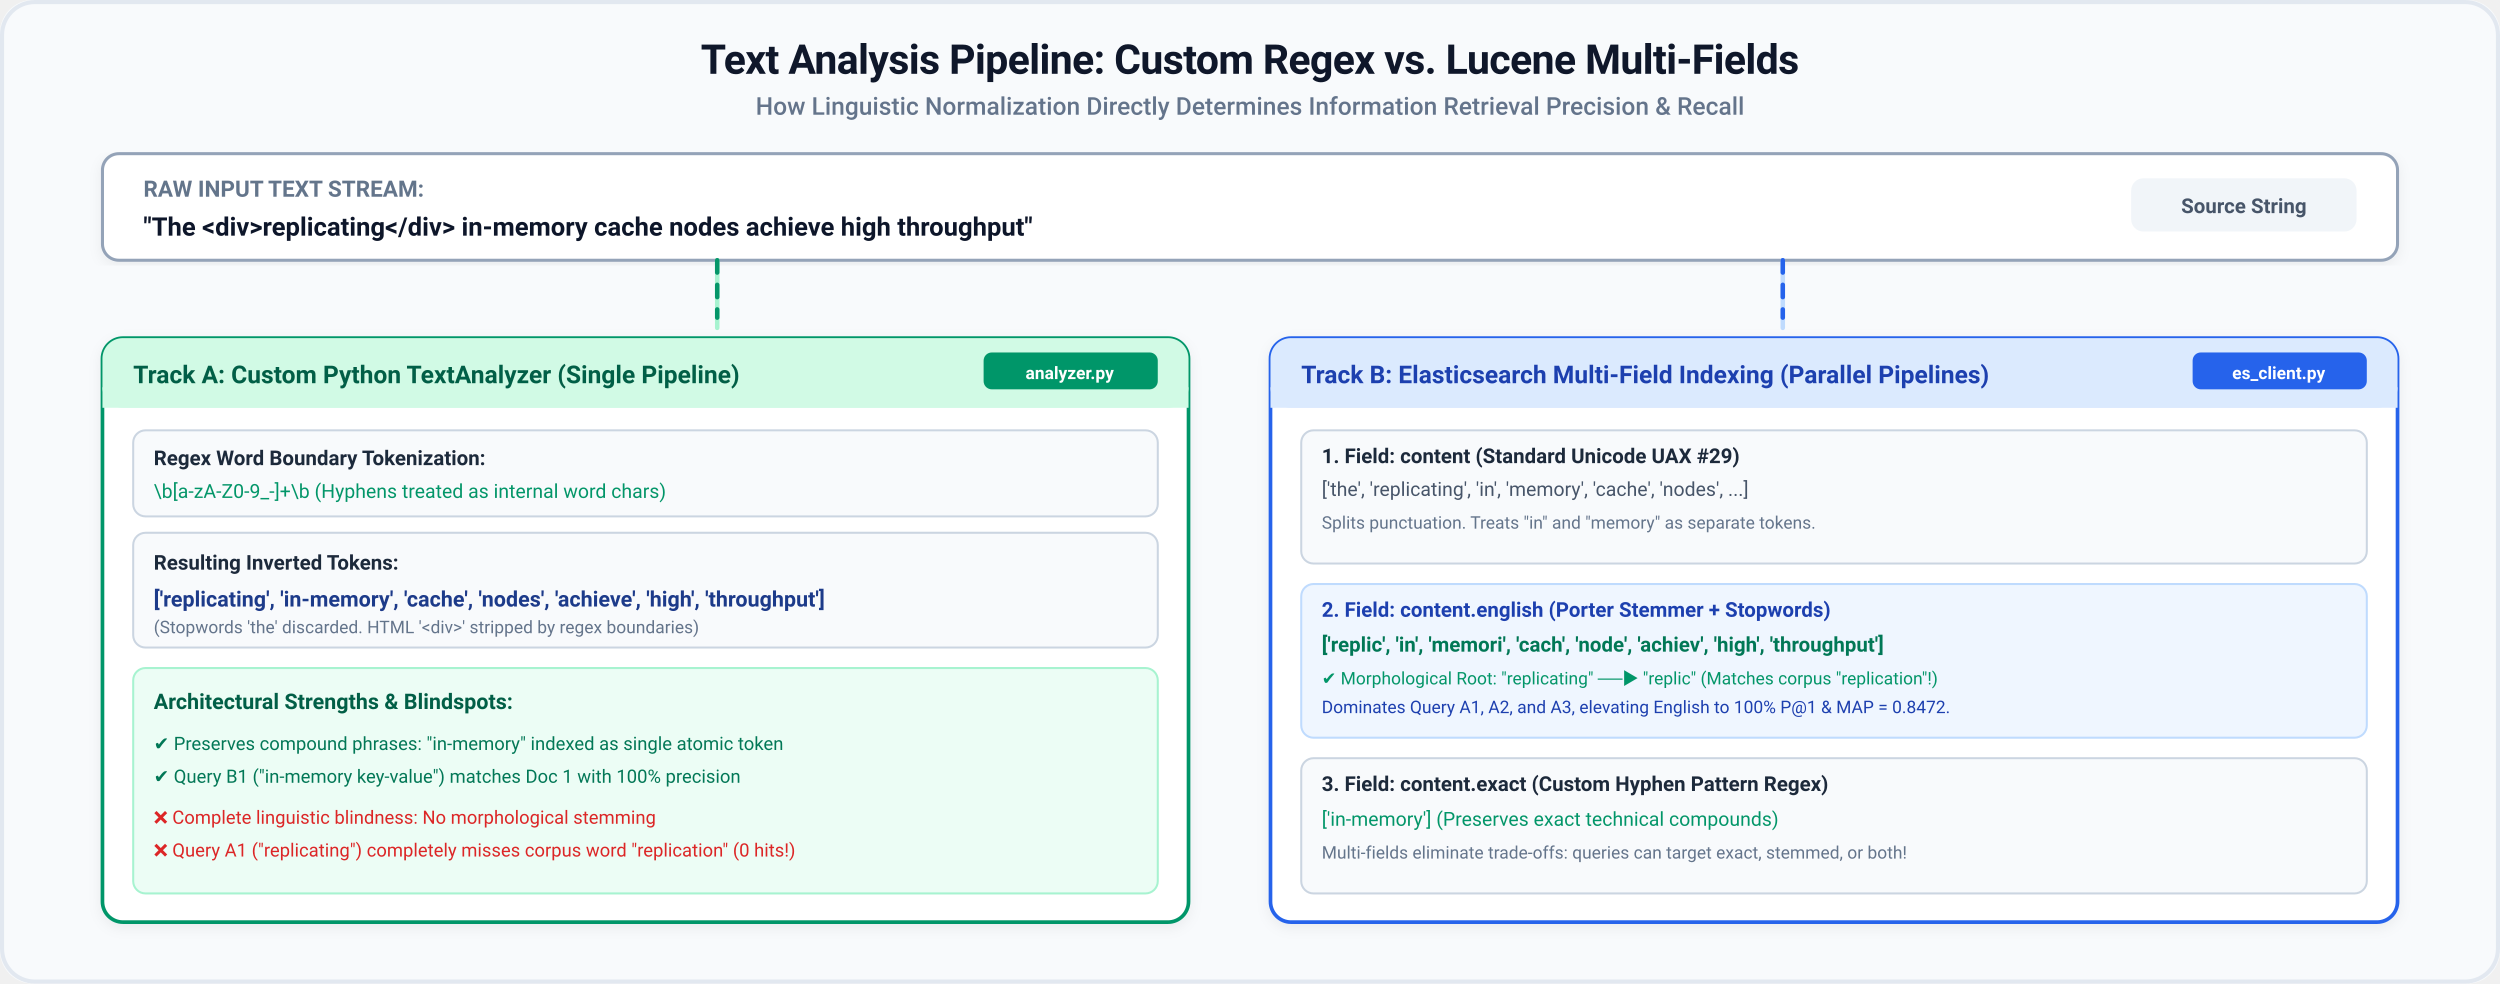
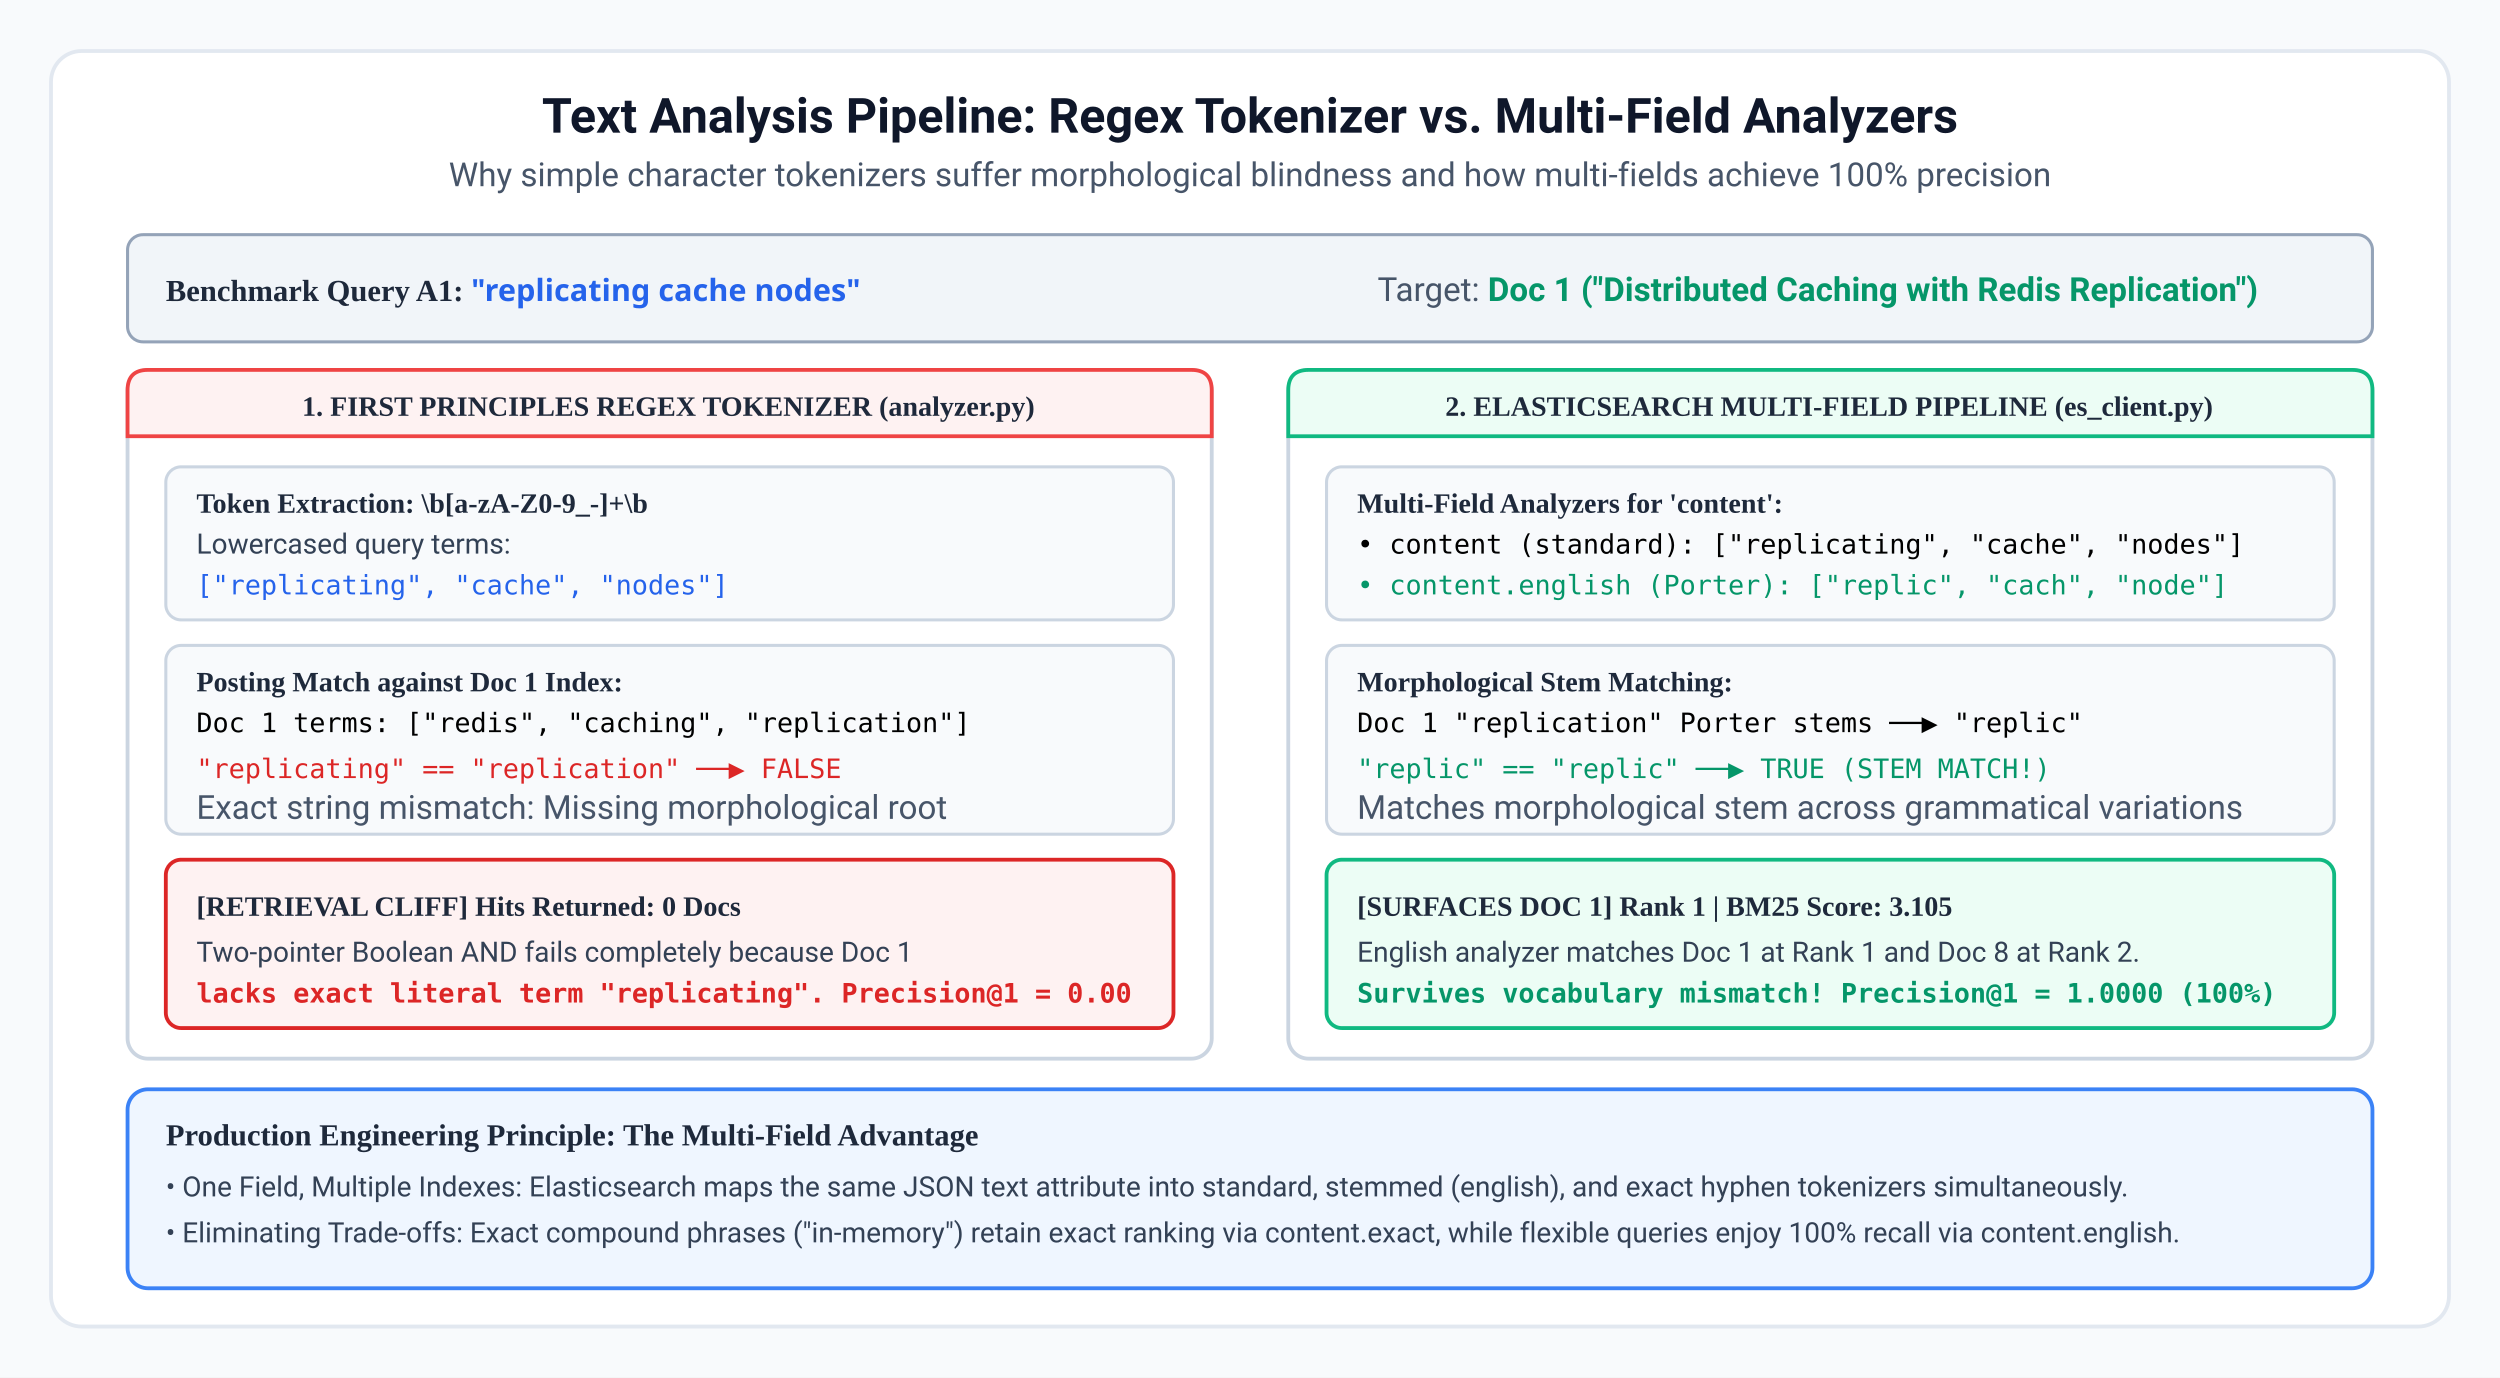
- <svg xmlns="http://www.w3.org/2000/svg" viewBox="0 0 1220 480" width="100%" height="100%">
+ <svg xmlns="http://www.w3.org/2000/svg" viewBox="0 0 980 540" width="100%" height="100%">
  <defs>
-     <marker id="arr-blue" viewBox="0 0 10 10" refX="6" refY="5" markerWidth="6" markerHeight="6" orient="auto-start-reverse">
-       <path d="M 0 1.5 L 8 5 L 0 8.5 z" fill="#2563EB" />
+     <style>
+       .bg { fill: #F8FAFC; }
+       .card { fill: #FFFFFF; stroke: #CBD5E1; stroke-width: 1.5; rx: 8px; }
+       .card-header-blue { fill: #EFF6FF; stroke: #3B82F6; stroke-width: 1.5; }
+       .card-header-green { fill: #ECFDF5; stroke: #10B981; stroke-width: 1.5; }
+       .card-header-red { fill: #FEF2F2; stroke: #EF4444; stroke-width: 1.5; }
+       .card-header-slate { fill: #F1F5F9; stroke: #64748B; stroke-width: 1.5; }
+       .title-text { font-family: -apple-system, BlinkMacSystemFont, "Segoe UI", Roboto, sans-serif; font-weight: 700; font-size: 19px; fill: #0F172A; }
+       .subtitle-text { font-family: -apple-system, BlinkMacSystemFont, "Segoe UI", Roboto, sans-serif; font-size: 13px; fill: #475569; }
+       .body-text { font-family: -apple-system, BlinkMacSystemFont, "Segoe UI", Roboto, sans-serif; font-size: 11px; fill: #334155; }
+       .bold-text { font-weight: 600; fill: #1E293B; }
+       .mono-text { font-family: ui-monospace, SFMono-Regular, Menlo, monospace; font-size: 10.5px; }
+       .badge-text { font-family: ui-monospace, SFMono-Regular, Menlo, monospace; font-size: 10.5px; font-weight: 600; }
+       .flow-line-red { stroke: #DC2626; stroke-width: 2; stroke-dasharray: 6,4; fill: none; animation: flow 1.5s linear infinite; }
+       .flow-line-green { stroke: #059669; stroke-width: 2; stroke-dasharray: 6,4; fill: none; animation: flow 1.5s linear infinite; }
+       .solid-line { stroke: #94A3B8; stroke-width: 1.5; fill: none; }
+       @keyframes flow { to { stroke-dashoffset: -20; } }
+     </style>
+     <marker id="arrow-red" viewBox="0 0 10 10" refX="8" refY="5" markerWidth="6" markerHeight="6" orient="auto-start-reverse">
+       <path d="M 0 1 L 10 5 L 0 9 z" fill="#DC2626" />
    </marker>
-     <marker id="arr-green" viewBox="0 0 10 10" refX="6" refY="5" markerWidth="6" markerHeight="6" orient="auto-start-reverse">
-       <path d="M 0 1.5 L 8 5 L 0 8.5 z" fill="#059669" />
+     <marker id="arrow-green" viewBox="0 0 10 10" refX="8" refY="5" markerWidth="6" markerHeight="6" orient="auto-start-reverse">
+       <path d="M 0 1 L 10 5 L 0 9 z" fill="#059669" />
    </marker>
-     <filter id="shadow" x="-5%" y="-5%" width="110%" height="110%">
-       <feDropShadow dx="0" dy="2" stdDeviation="3" flood-color="#0F172A" flood-opacity="0.06" />
-     </filter>
-     <style>
-       @keyframes flow {
-         from { stroke-dashoffset: 24; }
-         to { stroke-dashoffset: 0; }
-       }
-       .flow-blue {
-         stroke: #2563EB;
-         stroke-width: 2.2;
-         stroke-dasharray: 6 6;
-         animation: flow 1s linear infinite;
-       }
-       .flow-green {
-         stroke: #059669;
-         stroke-width: 2.2;
-         stroke-dasharray: 6 6;
-         animation: flow 1s linear infinite;
-       }
-       .base-line {
-         fill: none;
-         stroke-linecap: round;
-         stroke-linejoin: round;
-       }
-       text {
-         font-family: -apple-system, BlinkMacSystemFont, "Segoe UI", Roboto, "Helvetica Neue", Arial, sans-serif;
-       }
-     </style>
  </defs>
-   <rect width="1220" height="480" fill="#F8FAFC" rx="16" />
-   <rect x="1" y="1" width="1218" height="478" fill="none" stroke="#E2E8F0" stroke-width="2" rx="16" />
-   <text x="610" y="36" text-anchor="middle" font-size="20" font-weight="700" fill="#0F172A" letter-spacing="-0.3">Text Analysis Pipeline: Custom Regex vs. Lucene Multi-Fields</text>
-   <text x="610" y="56" text-anchor="middle" font-size="12" font-weight="500" fill="#64748B">How Linguistic Normalization Directly Determines Information Retrieval Precision &amp; Recall</text>
-   <g filter="url(#shadow)">
-     <rect x="50" y="75" width="1120" height="52" fill="#FFFFFF" stroke="#94A3B8" stroke-width="1.5" rx="8" />
-     <text x="70" y="96" font-size="11" font-weight="700" fill="#64748B">RAW INPUT TEXT STREAM:</text>
-     <text x="70" y="115" font-size="12.5" font-family="monospace" font-weight="700" fill="#0F172A">"The &lt;div&gt;replicating&lt;/div&gt; in-memory cache nodes achieve high throughput"</text>
-     <rect x="1040" y="87" width="110" height="26" fill="#F1F5F9" rx="6" />
-     <text x="1095" y="104" text-anchor="middle" font-size="10" font-weight="700" fill="#475569">Source String</text>
+   <rect width="980" height="540" class="bg" />
+   <rect x="20" y="20" width="940" height="500" fill="#FFFFFF" stroke="#E2E8F0" stroke-width="1.5" rx="12" />
+   <text x="490" y="52" text-anchor="middle" class="title-text">Text Analysis Pipeline: Regex Tokenizer vs. Multi-Field Analyzers</text>
+   <text x="490" y="73" text-anchor="middle" class="subtitle-text">Why simple character tokenizers suffer morphological blindness and how multi-fields achieve 100% precision</text>
+   <g transform="translate(50, 92)">
+     <rect width="880" height="42" fill="#F1F5F9" stroke="#94A3B8" stroke-width="1.2" rx="6" />
+     <text x="15" y="26" class="bold-text" font-size="12" fill="#1E293B">Benchmark Query A1: <tspan fill="#2563EB" font-family="ui-monospace">"replicating cache nodes"</tspan>
+     </text>
+     <text x="490" y="26" class="subtitle-text">Target: <tspan fill="#059669" font-weight="600">Doc 1 ("Distributed Caching with Redis Replication")</tspan>
+     </text>
  </g>
-   <path d="M 350 127 L 350 160" class="base-line" stroke="#A7F3D0" stroke-width="2.2" marker-end="url(#arrow-green)" />
-   <path d="M 350 127 L 350 155" class="base-line flow-green" />
-   <path d="M 870 127 L 870 160" class="base-line" stroke="#BFDBFE" stroke-width="2.2" marker-end="url(#arrow-blue)" />
-   <path d="M 870 127 L 870 155" class="base-line flow-blue" />
-   <g filter="url(#shadow)">
-     <rect x="50" y="165" width="530" height="285" fill="#FFFFFF" stroke="#059669" stroke-width="1.8" rx="10" />
-     <rect x="50" y="165" width="530" height="34" fill="#D1FAE5" rx="10" />
-     <path d="M 50 189 H 580 V 199 H 50 Z" fill="#D1FAE5" />
-     <text x="65" y="187" font-size="12" font-weight="700" fill="#065F46">Track A: Custom Python TextAnalyzer (Single Pipeline)</text>
-     <rect x="480" y="172" width="85" height="18" fill="#059669" rx="4" />
-     <text x="522" y="185" text-anchor="middle" font-size="8.5" font-weight="700" fill="#FFFFFF">analyzer.py</text>
-     <rect x="65" y="210" width="500" height="42" fill="#F8FAFC" stroke="#CBD5E1" rx="6" />
-     <text x="75" y="227" font-size="10" font-weight="700" fill="#1E293B">Regex Word Boundary Tokenization:</text>
-     <text x="75" y="243" font-size="9.5" font-family="monospace" fill="#059669">\b[a-zA-Z0-9_-]+\b (Hyphens treated as internal word chars)</text>
-     <rect x="65" y="260" width="500" height="56" fill="#F8FAFC" stroke="#CBD5E1" rx="6" />
-     <text x="75" y="278" font-size="10" font-weight="700" fill="#1E293B">Resulting Inverted Tokens:</text>
-     <text x="75" y="296" font-size="10.5" font-family="monospace" font-weight="700" fill="#1E3A8A">['replicating', 'in-memory', 'cache', 'nodes', 'achieve', 'high', 'throughput']</text>
-     <text x="75" y="309" font-size="8.5" fill="#64748B">(Stopwords 'the' discarded. HTML '&lt;div&gt;' stripped by regex boundaries)</text>
-     <rect x="65" y="326" width="500" height="110" fill="#ECFDF5" stroke="#A7F3D0" rx="6" />
-     <text x="75" y="346" font-size="10.5" font-weight="700" fill="#065F46">Architectural Strengths &amp; Blindspots:</text>
-     <text x="75" y="366" font-size="9" fill="#047857">✔ Preserves compound phrases: "in-memory" indexed as single atomic token</text>
-     <text x="75" y="382" font-size="9" fill="#047857">✔ Query B1 ("in-memory key-value") matches Doc 1 with 100% precision</text>
-     <text x="75" y="402" font-size="9" fill="#DC2626">❌ Complete linguistic blindness: No morphological stemming</text>
-     <text x="75" y="418" font-size="9" fill="#DC2626">❌ Query A1 ("replicating") completely misses corpus word "replication" (0 hits!)</text>
+   <g transform="translate(50, 145)">
+     <rect width="425" height="270" class="card" stroke="#EF4444" />
+     <path d="M 0 8 Q 0 0 8 0 L 417 0 Q 425 0 425 8 L 425 26 L 0 26 Z" class="card-header-red" />
+     <text x="212" y="18" text-anchor="middle" class="bold-text" fill="#991B1B" font-size="11">1. FIRST PRINCIPLES REGEX TOKENIZER (analyzer.py)</text>
+     <g transform="translate(15, 38)">
+       <rect width="395" height="60" fill="#F8FAFC" stroke="#CBD5E1" stroke-width="1.2" rx="6" />
+       <text x="12" y="18" class="bold-text" font-size="11" fill="#991B1B">Token Extraction: \b[a-zA-Z0-9_-]+\b</text>
+       <text x="12" y="34" class="body-text">Lowercased query terms:</text>
+       <text x="12" y="50" class="mono-text" fill="#2563EB">["replicating", "cache", "nodes"]</text>
+     </g>
+     <g transform="translate(15, 108)">
+       <rect width="395" height="74" fill="#F8FAFC" stroke="#CBD5E1" stroke-width="1.2" rx="6" />
+       <text x="12" y="18" class="bold-text" font-size="11" fill="#991B1B">Posting Match against Doc 1 Index:</text>
+       <text x="12" y="34" class="mono-text">Doc 1 terms: ["redis", "caching", "replication"]</text>
+       <text x="12" y="52" class="mono-text" fill="#DC2626">"replicating" == "replication"  ──▶ FALSE</text>
+       <text x="12" y="68" class="subtitle-text">Exact string mismatch: Missing morphological root</text>
+     </g>
+     <g transform="translate(15, 192)">
+       <rect width="395" height="66" fill="#FEF2F2" stroke="#DC2626" stroke-width="1.5" rx="6" />
+       <text x="12" y="22" class="bold-text" font-size="11" fill="#991B1B">[RETRIEVAL CLIFF] Hits Returned: 0 Docs</text>
+       <text x="12" y="40" class="body-text">Two-pointer Boolean AND fails completely because Doc 1</text>
+       <text x="12" y="56" class="badge-text" fill="#DC2626">lacks exact literal term "replicating". Precision@1 = 0.00</text>
+     </g>
  </g>
-   <g filter="url(#shadow)">
-     <rect x="620" y="165" width="550" height="285" fill="#FFFFFF" stroke="#2563EB" stroke-width="1.8" rx="10" />
-     <rect x="620" y="165" width="550" height="34" fill="#DBEAFE" rx="10" />
-     <path d="M 620 189 H 1170 V 199 H 620 Z" fill="#DBEAFE" />
-     <text x="635" y="187" font-size="12" font-weight="700" fill="#1E40AF">Track B: Elasticsearch Multi-Field Indexing (Parallel Pipelines)</text>
-     <rect x="1070" y="172" width="85" height="18" fill="#2563EB" rx="4" />
-     <text x="1112" y="185" text-anchor="middle" font-size="8.5" font-weight="700" fill="#FFFFFF">es_client.py</text>
-     <rect x="635" y="210" width="520" height="65" fill="#F8FAFC" stroke="#CBD5E1" rx="6" />
-     <text x="645" y="226" font-size="10" font-weight="700" fill="#1E293B">1. Field: content (Standard Unicode UAX #29)</text>
-     <text x="645" y="242" font-size="9.5" font-family="monospace" fill="#475569">['the', 'replicating', 'in', 'memory', 'cache', 'nodes', ...]</text>
-     <text x="645" y="258" font-size="8.5" fill="#64748B">Splits punctuation. Treats "in" and "memory" as separate tokens.</text>
-     <rect x="635" y="285" width="520" height="75" fill="#EFF6FF" stroke="#BFDBFE" rx="6" />
-     <text x="645" y="301" font-size="10" font-weight="700" fill="#1E40AF">2. Field: content.english (Porter Stemmer + Stopwords)</text>
-     <text x="645" y="318" font-size="10" font-family="monospace" font-weight="700" fill="#047857">['replic', 'in', 'memori', 'cach', 'node', 'achiev', 'high', 'throughput']</text>
-     <text x="645" y="334" font-size="8.5" fill="#059669">✔ Morphological Root: "replicating" ──▶ "replic" (Matches corpus "replication"!)</text>
-     <text x="645" y="348" font-size="8.5" fill="#1E40AF">Dominates Query A1, A2, and A3, elevating English to 100% P@1 &amp; MAP = 0.8472.</text>
-     <rect x="635" y="370" width="520" height="66" fill="#F8FAFC" stroke="#CBD5E1" rx="6" />
-     <text x="645" y="386" font-size="10" font-weight="700" fill="#1E293B">3. Field: content.exact (Custom Hyphen Pattern Regex)</text>
-     <text x="645" y="403" font-size="9.5" font-family="monospace" fill="#059669">['in-memory'] (Preserves exact technical compounds)</text>
-     <text x="645" y="419" font-size="8.5" fill="#64748B">Multi-fields eliminate trade-offs: queries can target exact, stemmed, or both!</text>
+   <g transform="translate(505, 145)">
+     <rect width="425" height="270" class="card" stroke="#10B981" />
+     <path d="M 0 8 Q 0 0 8 0 L 417 0 Q 425 0 425 8 L 425 26 L 0 26 Z" class="card-header-green" />
+     <text x="212" y="18" text-anchor="middle" class="bold-text" fill="#065F46" font-size="11">2. ELASTICSEARCH MULTI-FIELD PIPELINE (es_client.py)</text>
+     <g transform="translate(15, 38)">
+       <rect width="395" height="60" fill="#F8FAFC" stroke="#CBD5E1" stroke-width="1.2" rx="6" />
+       <text x="12" y="18" class="bold-text" font-size="11" fill="#065F46">Multi-Field Analyzers for 'content':</text>
+       <text x="12" y="34" class="mono-text">• content (standard): ["replicating", "cache", "nodes"]</text>
+       <text x="12" y="50" class="mono-text" fill="#059669">• content.english (Porter): ["replic", "cach", "node"]</text>
+     </g>
+     <g transform="translate(15, 108)">
+       <rect width="395" height="74" fill="#F8FAFC" stroke="#CBD5E1" stroke-width="1.2" rx="6" />
+       <text x="12" y="18" class="bold-text" font-size="11" fill="#065F46">Morphological Stem Matching:</text>
+       <text x="12" y="34" class="mono-text">Doc 1 "replication" Porter stems ──▶ "replic"</text>
+       <text x="12" y="52" class="mono-text" fill="#059669">"replic" == "replic"  ──▶ TRUE (STEM MATCH!)</text>
+       <text x="12" y="68" class="subtitle-text">Matches morphological stem across grammatical variations</text>
+     </g>
+     <g transform="translate(15, 192)">
+       <rect width="395" height="66" fill="#ECFDF5" stroke="#10B981" stroke-width="1.5" rx="6" />
+       <text x="12" y="22" class="bold-text" font-size="11" fill="#065F46">[SURFACES DOC 1] Rank 1 | BM25 Score: 3.105</text>
+       <text x="12" y="40" class="body-text">English analyzer matches Doc 1 at Rank 1 and Doc 8 at Rank 2.</text>
+       <text x="12" y="56" class="badge-text" fill="#059669">Survives vocabulary mismatch! Precision@1 = 1.0000 (100%)</text>
+     </g>
+   </g>
+   <g transform="translate(50, 427)">
+     <rect width="880" height="78" fill="#EFF6FF" stroke="#3B82F6" stroke-width="1.5" rx="8" />
+     <text x="15" y="22" class="bold-text" font-size="12" fill="#1E40AF">Production Engineering Principle: The Multi-Field Advantage</text>
+     <text x="15" y="42" class="body-text">• One Field, Multiple Indexes: Elasticsearch maps the same JSON text attribute into standard, stemmed (english), and exact hyphen tokenizers simultaneously.</text>
+     <text x="15" y="60" class="body-text">• Eliminating Trade-offs: Exact compound phrases ("in-memory") retain exact ranking via content.exact, while flexible queries enjoy 100% recall via content.english.</text>
  </g>
</svg>
